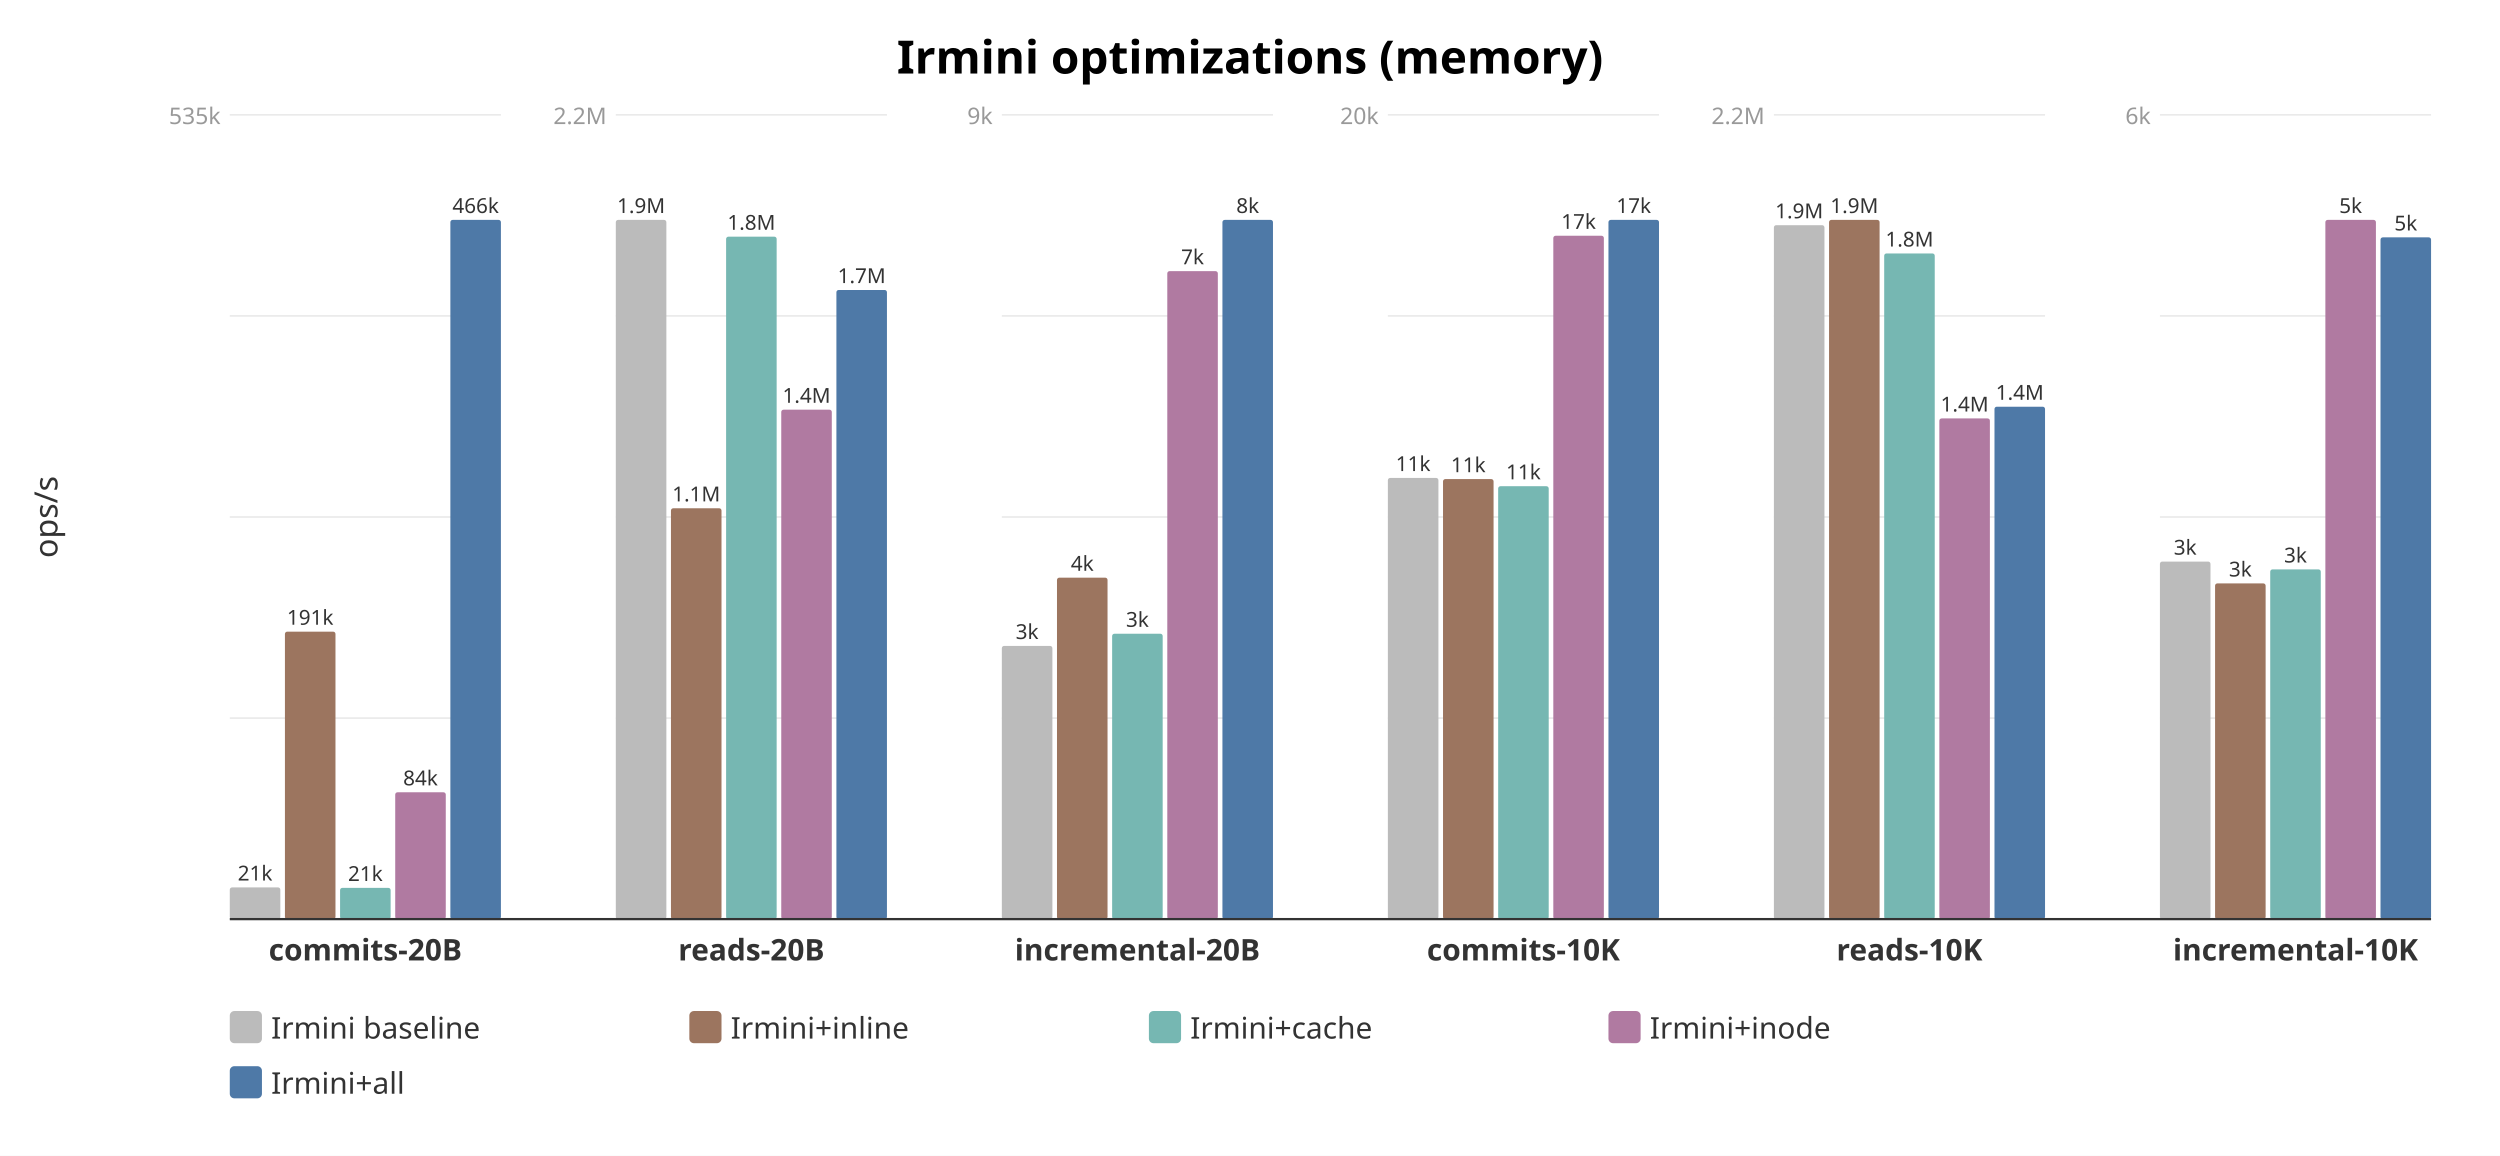
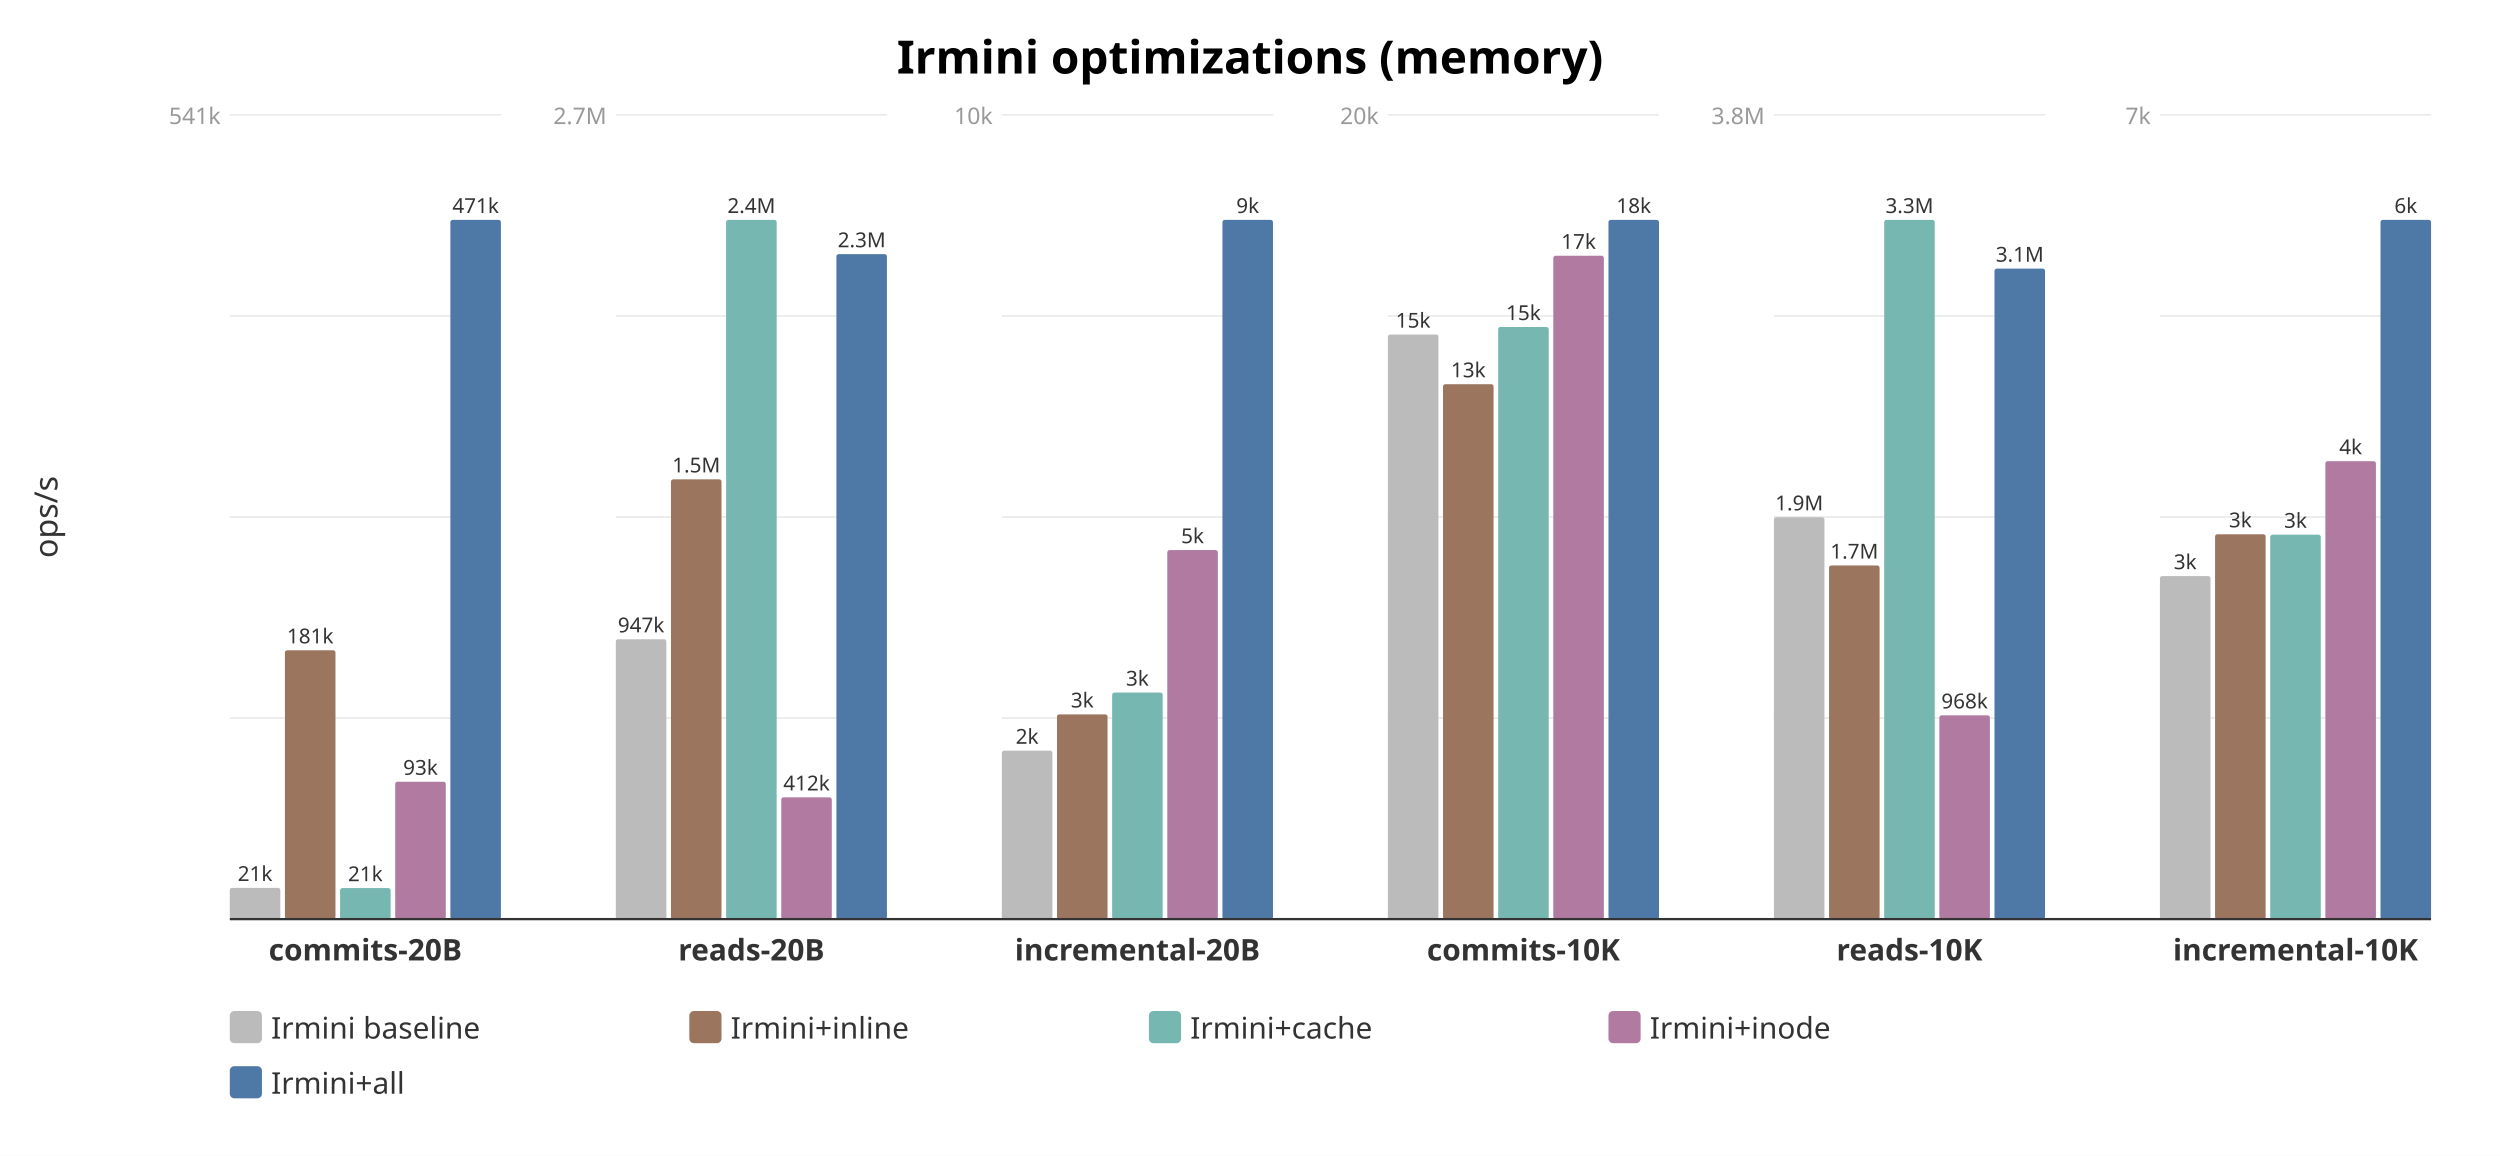
<svg xmlns="http://www.w3.org/2000/svg" width="1088" height="503" font-family="system-ui, sans-serif" font-size="14">
  <rect width="1088" height="503" fill="white" />
  <defs>
</defs>
  <text x="544.0" y="32" text-anchor="middle" font-size="20" font-weight="bold">Irmini optimizations (memory)</text>
  <g transform="translate(100,50)">
    <text x="-75" y="175.0" text-anchor="middle" font-size="14" fill="#333" transform="rotate(-90,-75,175.0)">ops/s</text>
    <line x1="0" y1="262.5" x2="118" y2="262.5" stroke="#e0e0e0" stroke-width="0.5" />
    <line x1="0" y1="175.0" x2="118" y2="175.0" stroke="#e0e0e0" stroke-width="0.5" />
    <line x1="0" y1="87.5" x2="118" y2="87.5" stroke="#e0e0e0" stroke-width="0.5" />
    <line x1="0" y1="0.0" x2="118" y2="0.0" stroke="#e0e0e0" stroke-width="0.5" />
-     <text x="-4.0" y="4.0" text-anchor="end" font-size="10" fill="#999">535k</text>
-     <rect x="0.0" y="336.2" width="22" height="13.8" fill="#bbb" rx="1" />
-     <text x="11.0" y="333.2" text-anchor="middle" font-size="9" fill="#333">21k</text>
-     <rect x="24.0" y="224.9" width="22" height="125.1" fill="#9c755f" rx="1" />
-     <text x="35.0" y="221.9" text-anchor="middle" font-size="9" fill="#333">191k</text>
-     <rect x="48.0" y="336.4" width="22" height="13.6" fill="#76b7b2" rx="1" />
-     <text x="59.0" y="333.4" text-anchor="middle" font-size="9" fill="#333">21k</text>
-     <rect x="72.0" y="294.8" width="22" height="55.2" fill="#b07aa1" rx="1" />
-     <text x="83.0" y="291.8" text-anchor="middle" font-size="9" fill="#333">84k</text>
+     <text x="-4.0" y="4.0" text-anchor="end" font-size="10" fill="#999">541k</text>
+     <rect x="0.0" y="336.4" width="22" height="13.6" fill="#bbb" rx="1" />
+     <text x="11.0" y="333.4" text-anchor="middle" font-size="9" fill="#333">21k</text>
+     <rect x="24.0" y="233.0" width="22" height="117.0" fill="#9c755f" rx="1" />
+     <text x="35.0" y="230.0" text-anchor="middle" font-size="9" fill="#333">181k</text>
+     <rect x="48.0" y="336.5" width="22" height="13.5" fill="#76b7b2" rx="1" />
+     <text x="59.0" y="333.5" text-anchor="middle" font-size="9" fill="#333">21k</text>
+     <rect x="72.0" y="290.2" width="22" height="59.8" fill="#b07aa1" rx="1" />
+     <text x="83.0" y="287.2" text-anchor="middle" font-size="9" fill="#333">93k</text>
    <rect x="96.0" y="45.7" width="22" height="304.3" fill="#4e79a7" rx="1" />
-     <text x="107.0" y="42.7" text-anchor="middle" font-size="9" fill="#333">466k</text>
+     <text x="107.0" y="42.7" text-anchor="middle" font-size="9" fill="#333">471k</text>
    <text x="59.0" y="368" text-anchor="middle" font-size="13" font-weight="bold" fill="#333">commits-20B</text>
    <line x1="168" y1="262.5" x2="286" y2="262.5" stroke="#e0e0e0" stroke-width="0.5" />
    <line x1="168" y1="175.0" x2="286" y2="175.0" stroke="#e0e0e0" stroke-width="0.5" />
    <line x1="168" y1="87.5" x2="286" y2="87.5" stroke="#e0e0e0" stroke-width="0.5" />
    <line x1="168" y1="0.0" x2="286" y2="0.0" stroke="#e0e0e0" stroke-width="0.5" />
-     <text x="164.0" y="4.0" text-anchor="end" font-size="10" fill="#999">2.2M</text>
-     <rect x="168.0" y="45.7" width="22" height="304.3" fill="#bbb" rx="1" />
-     <text x="179.0" y="42.7" text-anchor="middle" font-size="9" fill="#333">1.9M</text>
-     <rect x="192.0" y="171.2" width="22" height="178.8" fill="#9c755f" rx="1" />
-     <text x="203.0" y="168.2" text-anchor="middle" font-size="9" fill="#333">1.1M</text>
-     <rect x="216.0" y="53.0" width="22" height="297.0" fill="#76b7b2" rx="1" />
-     <text x="227.0" y="50.0" text-anchor="middle" font-size="9" fill="#333">1.8M</text>
-     <rect x="240.0" y="128.3" width="22" height="221.7" fill="#b07aa1" rx="1" />
-     <text x="251.0" y="125.3" text-anchor="middle" font-size="9" fill="#333">1.4M</text>
-     <rect x="264.0" y="76.2" width="22" height="273.8" fill="#4e79a7" rx="1" />
-     <text x="275.0" y="73.2" text-anchor="middle" font-size="9" fill="#333">1.7M</text>
+     <text x="164.0" y="4.0" text-anchor="end" font-size="10" fill="#999">2.7M</text>
+     <rect x="168.0" y="228.2" width="22" height="121.8" fill="#bbb" rx="1" />
+     <text x="179.0" y="225.2" text-anchor="middle" font-size="9" fill="#333">947k</text>
+     <rect x="192.0" y="158.6" width="22" height="191.4" fill="#9c755f" rx="1" />
+     <text x="203.0" y="155.6" text-anchor="middle" font-size="9" fill="#333">1.5M</text>
+     <rect x="216.0" y="45.7" width="22" height="304.3" fill="#76b7b2" rx="1" />
+     <text x="227.0" y="42.7" text-anchor="middle" font-size="9" fill="#333">2.4M</text>
+     <rect x="240.0" y="297.0" width="22" height="53.0" fill="#b07aa1" rx="1" />
+     <text x="251.0" y="294.0" text-anchor="middle" font-size="9" fill="#333">412k</text>
+     <rect x="264.0" y="60.6" width="22" height="289.4" fill="#4e79a7" rx="1" />
+     <text x="275.0" y="57.6" text-anchor="middle" font-size="9" fill="#333">2.3M</text>
    <text x="227.0" y="368" text-anchor="middle" font-size="13" font-weight="bold" fill="#333">reads-20B</text>
    <line x1="336" y1="262.5" x2="454" y2="262.5" stroke="#e0e0e0" stroke-width="0.5" />
    <line x1="336" y1="175.0" x2="454" y2="175.0" stroke="#e0e0e0" stroke-width="0.5" />
    <line x1="336" y1="87.5" x2="454" y2="87.5" stroke="#e0e0e0" stroke-width="0.5" />
    <line x1="336" y1="0.0" x2="454" y2="0.0" stroke="#e0e0e0" stroke-width="0.5" />
-     <text x="332.0" y="4.0" text-anchor="end" font-size="10" fill="#999">9k</text>
-     <rect x="336.0" y="231.1" width="22" height="118.9" fill="#bbb" rx="1" />
-     <text x="347.0" y="228.1" text-anchor="middle" font-size="9" fill="#333">3k</text>
-     <rect x="360.0" y="201.4" width="22" height="148.6" fill="#9c755f" rx="1" />
-     <text x="371.0" y="198.4" text-anchor="middle" font-size="9" fill="#333">4k</text>
-     <rect x="384.0" y="225.8" width="22" height="124.2" fill="#76b7b2" rx="1" />
-     <text x="395.0" y="222.8" text-anchor="middle" font-size="9" fill="#333">3k</text>
-     <rect x="408.0" y="68.0" width="22" height="282.0" fill="#b07aa1" rx="1" />
-     <text x="419.0" y="65.0" text-anchor="middle" font-size="9" fill="#333">7k</text>
+     <text x="332.0" y="4.0" text-anchor="end" font-size="10" fill="#999">10k</text>
+     <rect x="336.0" y="276.7" width="22" height="73.3" fill="#bbb" rx="1" />
+     <text x="347.0" y="273.7" text-anchor="middle" font-size="9" fill="#333">2k</text>
+     <rect x="360.0" y="260.9" width="22" height="89.1" fill="#9c755f" rx="1" />
+     <text x="371.0" y="257.9" text-anchor="middle" font-size="9" fill="#333">3k</text>
+     <rect x="384.0" y="251.4" width="22" height="98.6" fill="#76b7b2" rx="1" />
+     <text x="395.0" y="248.4" text-anchor="middle" font-size="9" fill="#333">3k</text>
+     <rect x="408.0" y="189.4" width="22" height="160.6" fill="#b07aa1" rx="1" />
+     <text x="419.0" y="186.4" text-anchor="middle" font-size="9" fill="#333">5k</text>
    <rect x="432.0" y="45.7" width="22" height="304.3" fill="#4e79a7" rx="1" />
-     <text x="443.0" y="42.7" text-anchor="middle" font-size="9" fill="#333">8k</text>
+     <text x="443.0" y="42.7" text-anchor="middle" font-size="9" fill="#333">9k</text>
    <text x="395.0" y="368" text-anchor="middle" font-size="13" font-weight="bold" fill="#333">incremental-20B</text>
    <line x1="504" y1="262.5" x2="622" y2="262.5" stroke="#e0e0e0" stroke-width="0.5" />
    <line x1="504" y1="175.0" x2="622" y2="175.0" stroke="#e0e0e0" stroke-width="0.5" />
    <line x1="504" y1="87.5" x2="622" y2="87.5" stroke="#e0e0e0" stroke-width="0.5" />
    <line x1="504" y1="0.0" x2="622" y2="0.0" stroke="#e0e0e0" stroke-width="0.5" />
    <text x="500.0" y="4.0" text-anchor="end" font-size="10" fill="#999">20k</text>
-     <rect x="504.0" y="158.0" width="22" height="192.0" fill="#bbb" rx="1" />
-     <text x="515.0" y="155.0" text-anchor="middle" font-size="9" fill="#333">11k</text>
-     <rect x="528.0" y="158.5" width="22" height="191.5" fill="#9c755f" rx="1" />
-     <text x="539.0" y="155.5" text-anchor="middle" font-size="9" fill="#333">11k</text>
-     <rect x="552.0" y="161.6" width="22" height="188.4" fill="#76b7b2" rx="1" />
-     <text x="563.0" y="158.6" text-anchor="middle" font-size="9" fill="#333">11k</text>
-     <rect x="576.0" y="52.6" width="22" height="297.4" fill="#b07aa1" rx="1" />
-     <text x="587.0" y="49.6" text-anchor="middle" font-size="9" fill="#333">17k</text>
+     <rect x="504.0" y="95.6" width="22" height="254.4" fill="#bbb" rx="1" />
+     <text x="515.0" y="92.6" text-anchor="middle" font-size="9" fill="#333">15k</text>
+     <rect x="528.0" y="117.2" width="22" height="232.8" fill="#9c755f" rx="1" />
+     <text x="539.0" y="114.2" text-anchor="middle" font-size="9" fill="#333">13k</text>
+     <rect x="552.0" y="92.3" width="22" height="257.7" fill="#76b7b2" rx="1" />
+     <text x="563.0" y="89.3" text-anchor="middle" font-size="9" fill="#333">15k</text>
+     <rect x="576.0" y="61.3" width="22" height="288.7" fill="#b07aa1" rx="1" />
+     <text x="587.0" y="58.3" text-anchor="middle" font-size="9" fill="#333">17k</text>
    <rect x="600.0" y="45.7" width="22" height="304.3" fill="#4e79a7" rx="1" />
-     <text x="611.0" y="42.7" text-anchor="middle" font-size="9" fill="#333">17k</text>
+     <text x="611.0" y="42.7" text-anchor="middle" font-size="9" fill="#333">18k</text>
    <text x="563.0" y="368" text-anchor="middle" font-size="13" font-weight="bold" fill="#333">commits-10K</text>
    <line x1="672" y1="262.5" x2="790" y2="262.5" stroke="#e0e0e0" stroke-width="0.5" />
    <line x1="672" y1="175.0" x2="790" y2="175.0" stroke="#e0e0e0" stroke-width="0.5" />
    <line x1="672" y1="87.5" x2="790" y2="87.5" stroke="#e0e0e0" stroke-width="0.5" />
    <line x1="672" y1="0.0" x2="790" y2="0.0" stroke="#e0e0e0" stroke-width="0.5" />
-     <text x="668.0" y="4.0" text-anchor="end" font-size="10" fill="#999">2.2M</text>
-     <rect x="672.0" y="48.0" width="22" height="302.0" fill="#bbb" rx="1" />
-     <text x="683.0" y="45.0" text-anchor="middle" font-size="9" fill="#333">1.9M</text>
-     <rect x="696.0" y="45.7" width="22" height="304.3" fill="#9c755f" rx="1" />
-     <text x="707.0" y="42.7" text-anchor="middle" font-size="9" fill="#333">1.9M</text>
-     <rect x="720.0" y="60.3" width="22" height="289.7" fill="#76b7b2" rx="1" />
-     <text x="731.0" y="57.3" text-anchor="middle" font-size="9" fill="#333">1.8M</text>
-     <rect x="744.0" y="132.1" width="22" height="217.9" fill="#b07aa1" rx="1" />
-     <text x="755.0" y="129.1" text-anchor="middle" font-size="9" fill="#333">1.4M</text>
-     <rect x="768.0" y="127.0" width="22" height="223.0" fill="#4e79a7" rx="1" />
-     <text x="779.0" y="124.0" text-anchor="middle" font-size="9" fill="#333">1.4M</text>
+     <text x="668.0" y="4.0" text-anchor="end" font-size="10" fill="#999">3.8M</text>
+     <rect x="672.0" y="175.1" width="22" height="174.9" fill="#bbb" rx="1" />
+     <text x="683.0" y="172.1" text-anchor="middle" font-size="9" fill="#333">1.9M</text>
+     <rect x="696.0" y="196.1" width="22" height="153.9" fill="#9c755f" rx="1" />
+     <text x="707.0" y="193.1" text-anchor="middle" font-size="9" fill="#333">1.7M</text>
+     <rect x="720.0" y="45.7" width="22" height="304.3" fill="#76b7b2" rx="1" />
+     <text x="731.0" y="42.7" text-anchor="middle" font-size="9" fill="#333">3.3M</text>
+     <rect x="744.0" y="261.3" width="22" height="88.7" fill="#b07aa1" rx="1" />
+     <text x="755.0" y="258.3" text-anchor="middle" font-size="9" fill="#333">968k</text>
+     <rect x="768.0" y="66.9" width="22" height="283.1" fill="#4e79a7" rx="1" />
+     <text x="779.0" y="63.9" text-anchor="middle" font-size="9" fill="#333">3.1M</text>
    <text x="731.0" y="368" text-anchor="middle" font-size="13" font-weight="bold" fill="#333">reads-10K</text>
    <line x1="840" y1="262.5" x2="958" y2="262.5" stroke="#e0e0e0" stroke-width="0.5" />
    <line x1="840" y1="175.0" x2="958" y2="175.0" stroke="#e0e0e0" stroke-width="0.5" />
    <line x1="840" y1="87.5" x2="958" y2="87.5" stroke="#e0e0e0" stroke-width="0.5" />
    <line x1="840" y1="0.0" x2="958" y2="0.0" stroke="#e0e0e0" stroke-width="0.5" />
-     <text x="836.0" y="4.0" text-anchor="end" font-size="10" fill="#999">6k</text>
-     <rect x="840.0" y="194.4" width="22" height="155.6" fill="#bbb" rx="1" />
-     <text x="851.0" y="191.4" text-anchor="middle" font-size="9" fill="#333">3k</text>
-     <rect x="864.0" y="203.9" width="22" height="146.1" fill="#9c755f" rx="1" />
-     <text x="875.0" y="200.9" text-anchor="middle" font-size="9" fill="#333">3k</text>
-     <rect x="888.0" y="197.8" width="22" height="152.2" fill="#76b7b2" rx="1" />
-     <text x="899.0" y="194.8" text-anchor="middle" font-size="9" fill="#333">3k</text>
-     <rect x="912.0" y="45.7" width="22" height="304.3" fill="#b07aa1" rx="1" />
-     <text x="923.0" y="42.7" text-anchor="middle" font-size="9" fill="#333">5k</text>
-     <rect x="936.0" y="53.3" width="22" height="296.7" fill="#4e79a7" rx="1" />
-     <text x="947.0" y="50.3" text-anchor="middle" font-size="9" fill="#333">5k</text>
+     <text x="836.0" y="4.0" text-anchor="end" font-size="10" fill="#999">7k</text>
+     <rect x="840.0" y="200.7" width="22" height="149.3" fill="#bbb" rx="1" />
+     <text x="851.0" y="197.7" text-anchor="middle" font-size="9" fill="#333">3k</text>
+     <rect x="864.0" y="182.5" width="22" height="167.5" fill="#9c755f" rx="1" />
+     <text x="875.0" y="179.5" text-anchor="middle" font-size="9" fill="#333">3k</text>
+     <rect x="888.0" y="182.7" width="22" height="167.3" fill="#76b7b2" rx="1" />
+     <text x="899.0" y="179.7" text-anchor="middle" font-size="9" fill="#333">3k</text>
+     <rect x="912.0" y="150.7" width="22" height="199.3" fill="#b07aa1" rx="1" />
+     <text x="923.0" y="147.7" text-anchor="middle" font-size="9" fill="#333">4k</text>
+     <rect x="936.0" y="45.7" width="22" height="304.3" fill="#4e79a7" rx="1" />
+     <text x="947.0" y="42.7" text-anchor="middle" font-size="9" fill="#333">6k</text>
    <text x="899.0" y="368" text-anchor="middle" font-size="13" font-weight="bold" fill="#333">incremental-10K</text>
    <line x1="0" y1="350" x2="958" y2="350" stroke="#333" stroke-width="1" />
  </g>
  <g transform="translate(100,440)">
    <rect x="0" y="0" width="14" height="14" fill="#bbb" rx="2" />
    <text x="18" y="12" font-size="13" fill="#333">Irmini baseline</text>
    <rect x="200" y="0" width="14" height="14" fill="#9c755f" rx="2" />
    <text x="218" y="12" font-size="13" fill="#333">Irmini+inline</text>
    <rect x="400" y="0" width="14" height="14" fill="#76b7b2" rx="2" />
    <text x="418" y="12" font-size="13" fill="#333">Irmini+cache</text>
    <rect x="600" y="0" width="14" height="14" fill="#b07aa1" rx="2" />
    <text x="618" y="12" font-size="13" fill="#333">Irmini+inode</text>
    <rect x="0" y="24" width="14" height="14" fill="#4e79a7" rx="2" />
    <text x="18" y="36" font-size="13" fill="#333">Irmini+all</text>
  </g>
</svg>
